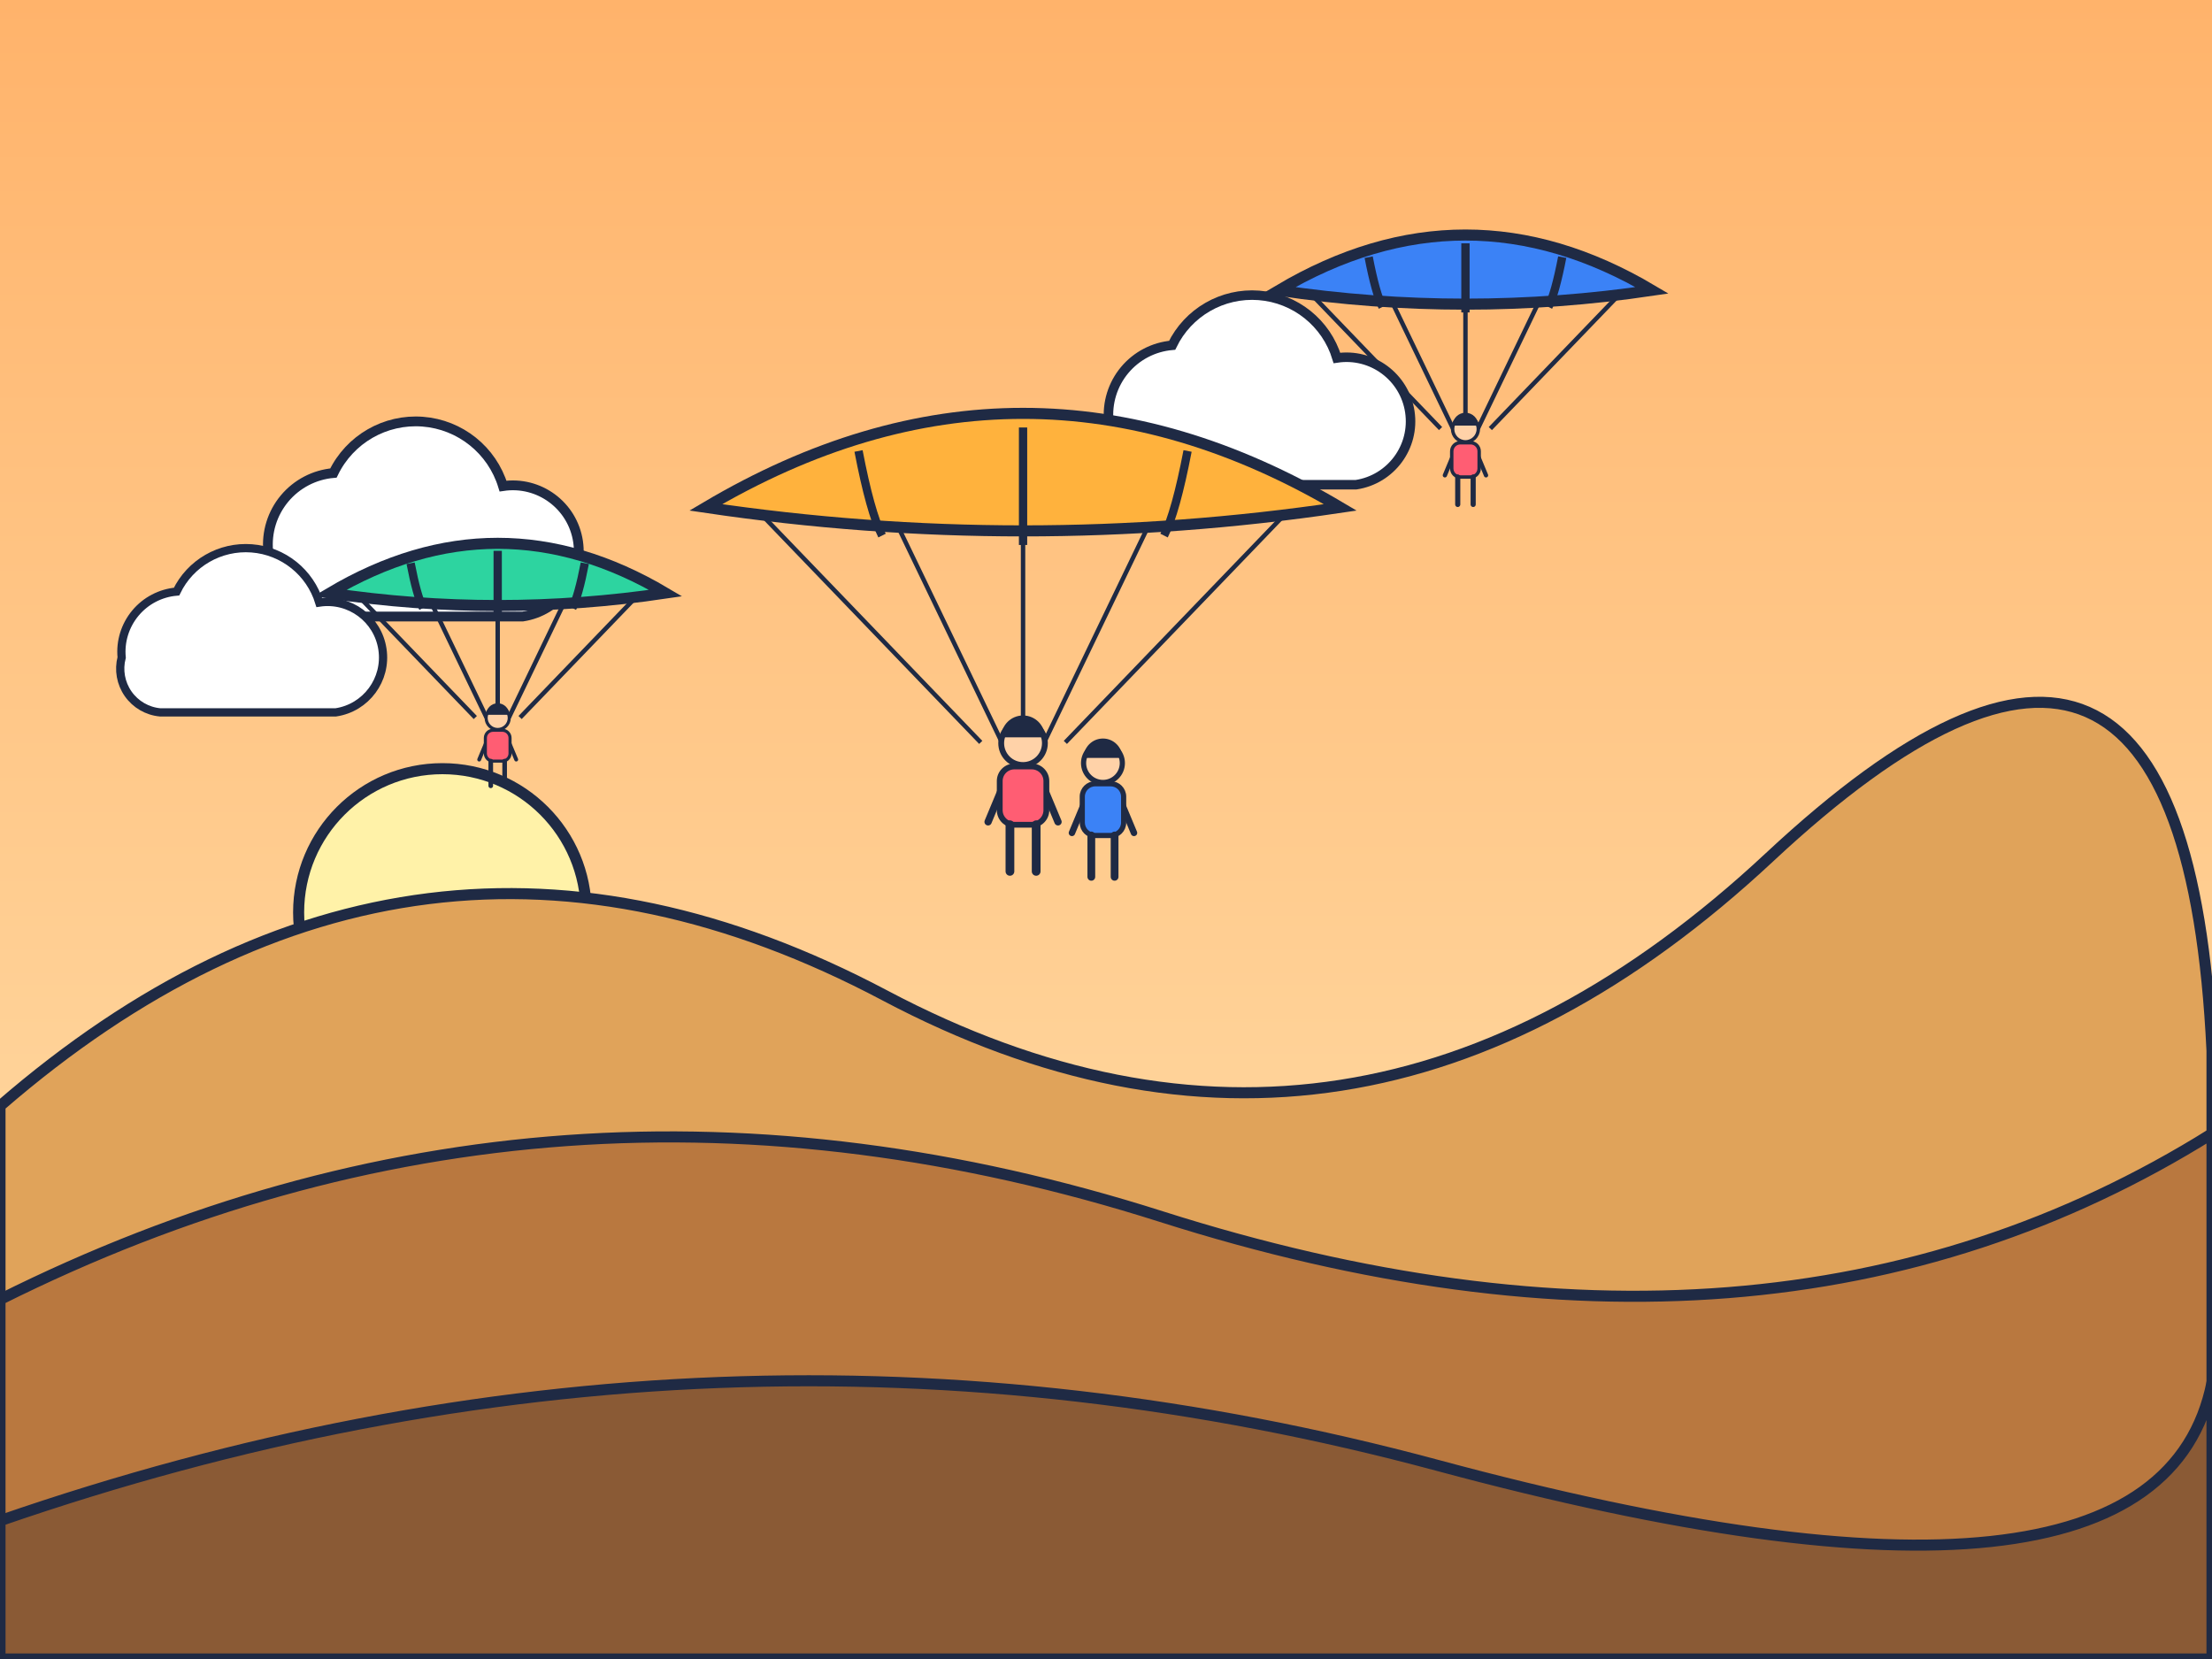
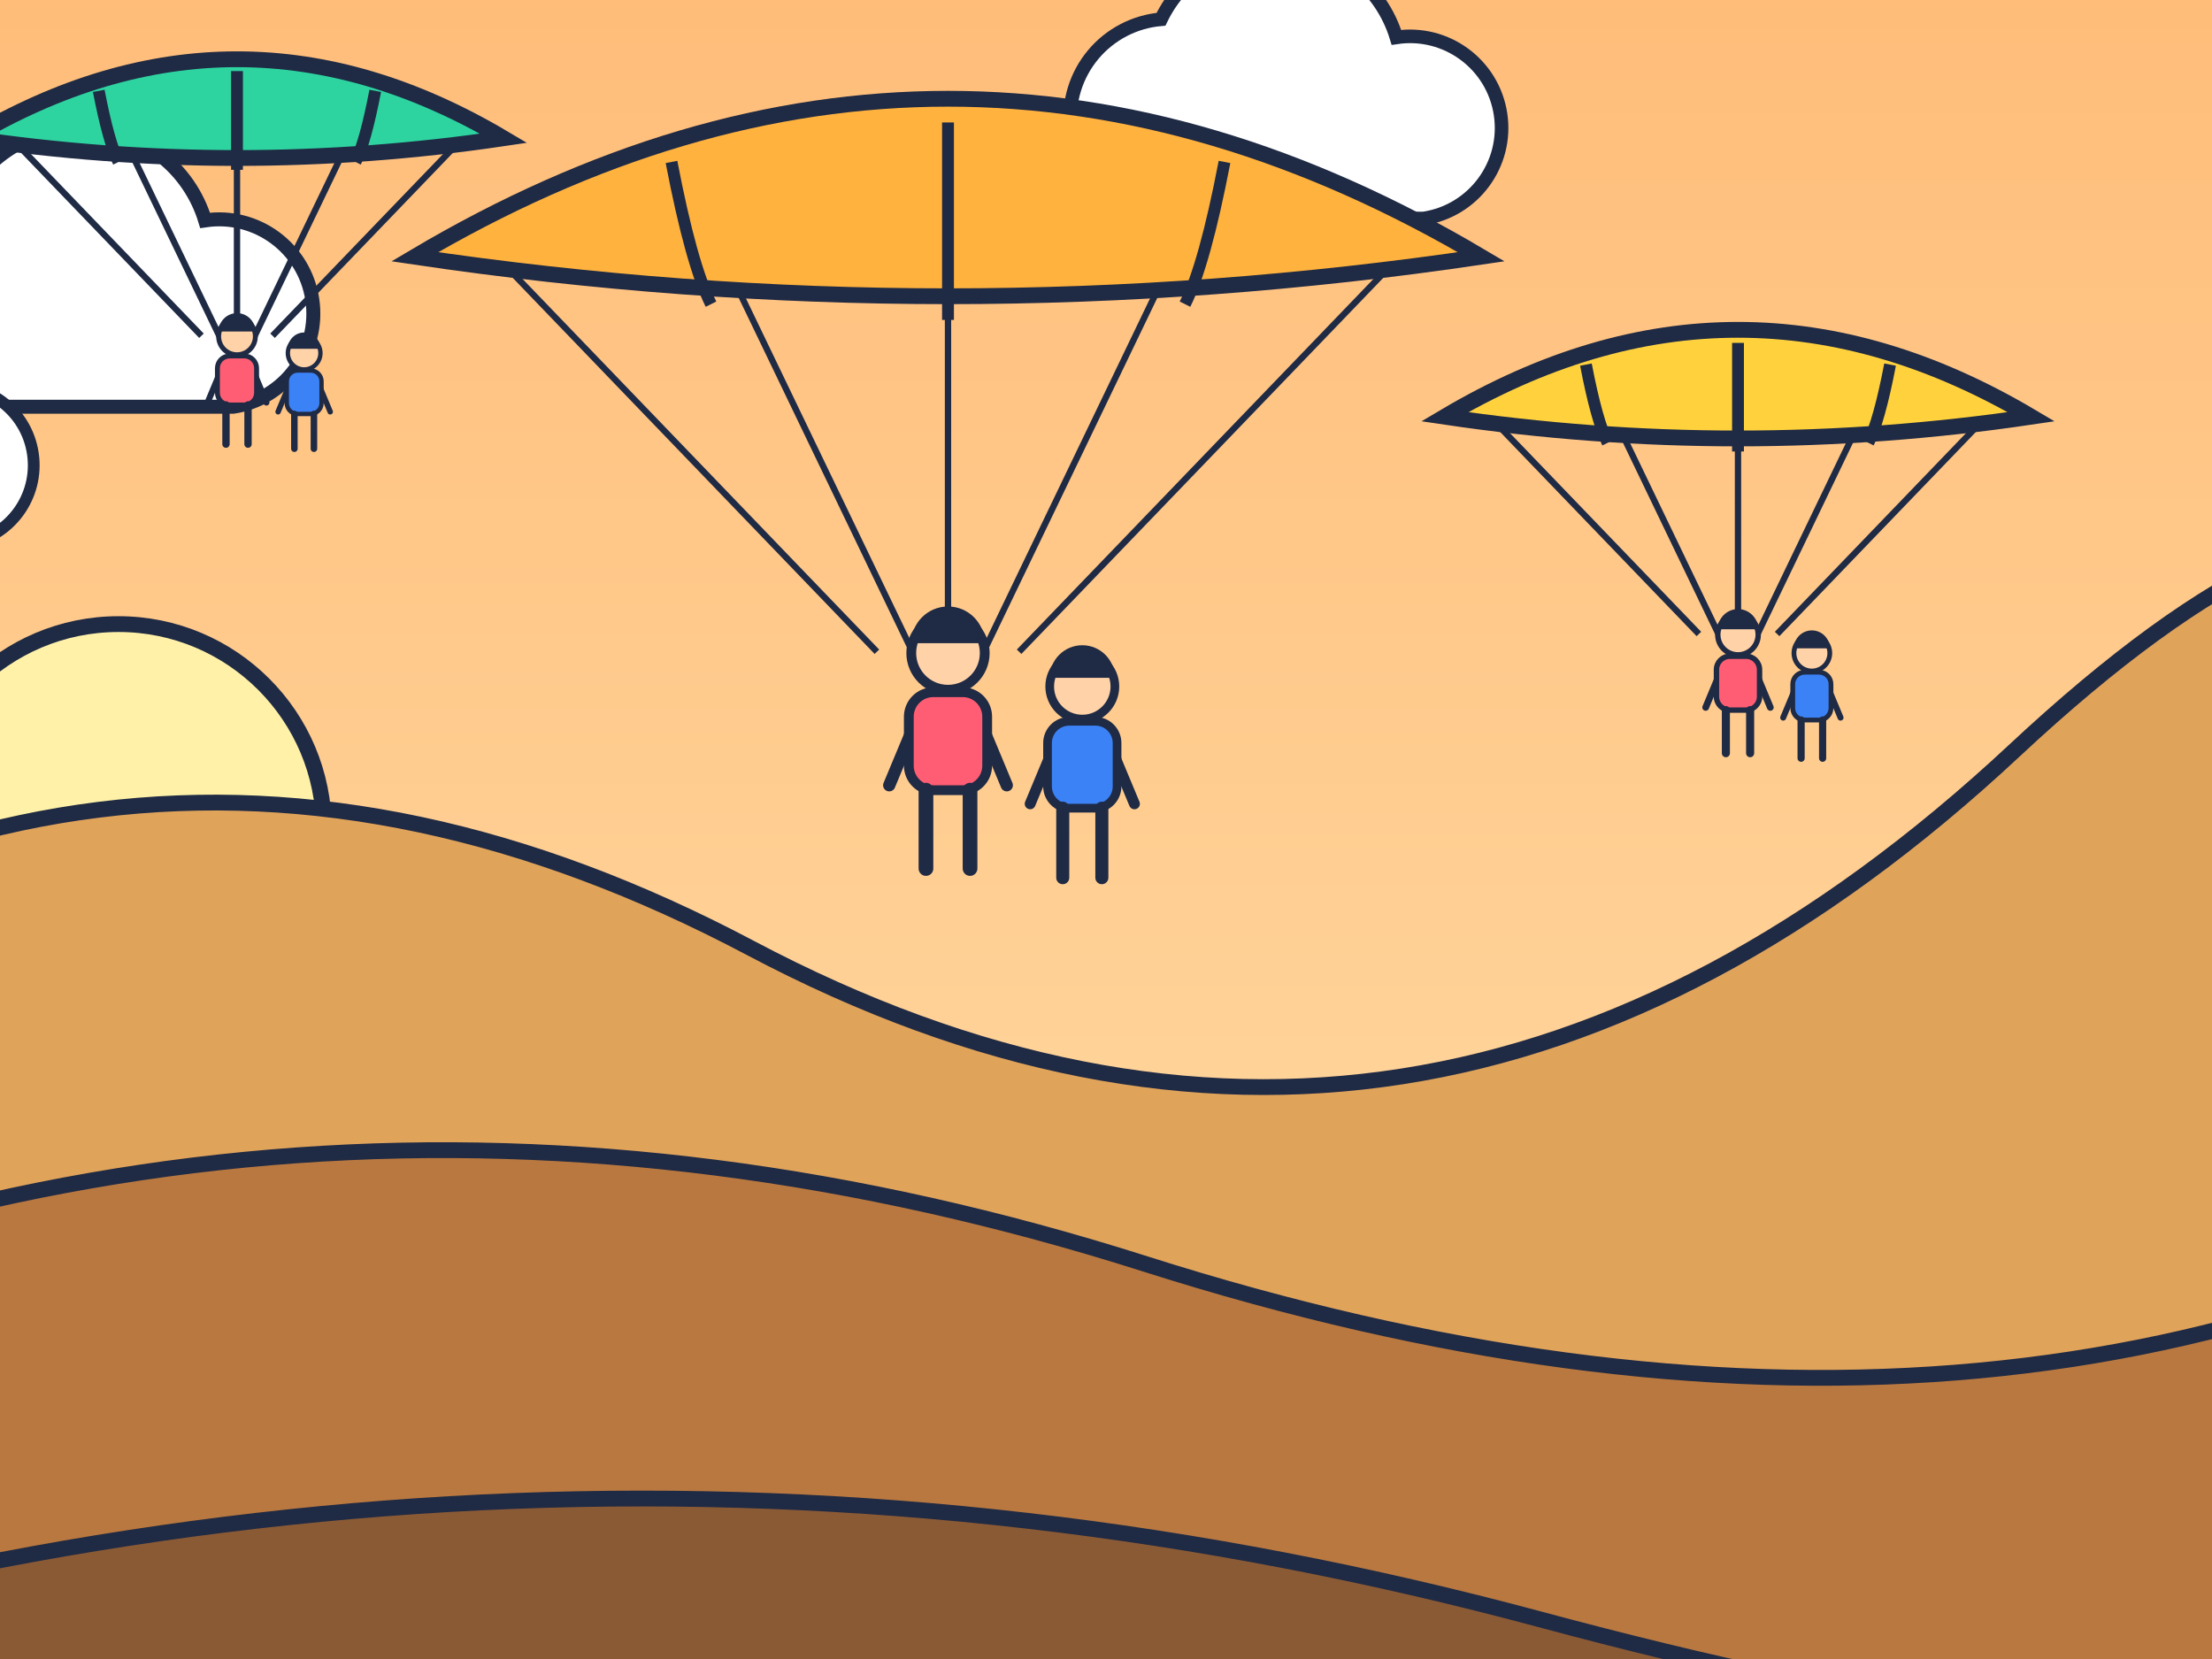
- <svg xmlns="http://www.w3.org/2000/svg" viewBox="0 0 800 600" role="img">
+ <svg xmlns="http://www.w3.org/2000/svg" viewBox="130 120 560 420" role="img">
  <defs>
    <linearGradient id="g" x1="0" y1="0" x2="0" y2="1">
      <stop offset="0" stop-color="#ffb36b" />
      <stop offset="1" stop-color="#ffe3b0" />
    </linearGradient>
  </defs>
  <rect width="800" height="600" fill="url(#g)" />
  <circle cx="160" cy="330" r="52" fill="#fff2a8" stroke="#1f2a44" stroke-width="4" />
  <g transform="translate(401 118) scale(1.146186)" fill="#fff" stroke="#1f2a44" stroke-width="3">
    <path d="M0 30 a22 22 0 0 1 20-24 a28 28 0 0 1 52 4 a20 20 0 0 1 6 40 H14 a16 16 0 0 1-14-20z" />
  </g>
  <g transform="translate(97 164) scale(1.179595)" fill="#fff" stroke="#1f2a44" stroke-width="3">
    <path d="M0 30 a22 22 0 0 1 20-24 a28 28 0 0 1 52 4 a20 20 0 0 1 6 40 H14 a16 16 0 0 1-14-20z" />
  </g>
  <g transform="translate(44 208) scale(0.9928078)" fill="#fff" stroke="#1f2a44" stroke-width="3">
    <path d="M0 30 a22 22 0 0 1 20-24 a28 28 0 0 1 52 4 a20 20 0 0 1 6 40 H14 a16 16 0 0 1-14-20z" />
  </g>
  <path d="M0 400 Q150 270 320 360 T640 310 T800 380 V600 H0z" fill="#e0a35a" stroke="#1f2a44" stroke-width="4" />
  <path d="M0 470 Q200 370 420 440 T800 410 V600 H0z" fill="#b9783f" stroke="#1f2a44" stroke-width="4" />
  <path d="M0 550 Q260 460 520 530 T800 500 V600 H0z" fill="#8a5a35" stroke="#1f2a44" stroke-width="4" />
-   <path d="M268.0 178.4 L354.7 268.5" stroke="#1f2a44" stroke-width="1.6" />
-   <path d="M319.0 178.4 L362.35 268.5" stroke="#1f2a44" stroke-width="1.6" />
-   <path d="M370.0 178.4 L370.0 268.5" stroke="#1f2a44" stroke-width="1.6" />
-   <path d="M421.0 178.4 L377.65 268.5" stroke="#1f2a44" stroke-width="1.6" />
-   <path d="M472.0 178.4 L385.3 268.5" stroke="#1f2a44" stroke-width="1.6" />
-   <path d="M255.25 183.5 Q370 115.5 484.75 183.5 Q370 200.5 255.25 183.5z" fill="#ffb23d" stroke="#1f2a44" stroke-width="4" />
-   <path d="M310.5 163.1 Q314.75 185.2 319.0 193.7 M370 154.6 V197.1 M429.5 163.1 Q425.25 185.2 421.0 193.7" stroke="#1f2a44" stroke-width="3" fill="none" />
-   <g transform="translate(370 302.5) scale(0.527)">
+   <path d="M250.0 179.0 L352.0 285.0" stroke="#1f2a44" stroke-width="1.6" />
+   <path d="M310.0 179.0 L361.0 285.0" stroke="#1f2a44" stroke-width="1.6" />
+   <path d="M370.0 179.0 L370.0 285.0" stroke="#1f2a44" stroke-width="1.6" />
+   <path d="M430.0 179.0 L379.0 285.0" stroke="#1f2a44" stroke-width="1.6" />
+   <path d="M490.0 179.0 L388.0 285.0" stroke="#1f2a44" stroke-width="1.6" />
+   <path d="M235.0 185.0 Q370 105.0 505.0 185.0 Q370 205.0 235.0 185.0z" fill="#ffb23d" stroke="#1f2a44" stroke-width="4" />
+   <path d="M300.0 161.0 Q305.0 187.0 310.0 197.0 M370 151.0 V201.0 M440.0 161.0 Q435.0 187.0 430.0 197.0" stroke="#1f2a44" stroke-width="3" fill="none" />
+   <g transform="translate(370 325.0) scale(0.62)">
    <path d="M-14 -34 L-24 -10 M14 -34 L24 -10" stroke="#1f2a44" stroke-width="5" fill="none" stroke-linecap="round" />
    <rect x="-16" y="-48" width="32" height="40" rx="10" fill="#ff5d73" stroke="#1f2a44" stroke-width="4" />
    <path d="M-9 -8 V24 M9 -8 V24" stroke="#1f2a44" stroke-width="6" stroke-linecap="round" />
    <circle cx="0" cy="-64" r="15" fill="#ffd2a8" stroke="#1f2a44" stroke-width="4" />
    <path d="M-15 -68 a15 15 0 0 1 30 0z" fill="#1f2a44" />
  </g>
-   <g transform="translate(398.9 305.9) scale(0.4675)">
+   <g transform="translate(404.0 329.0) scale(0.55)">
    <path d="M-14 -34 L-24 -10 M14 -34 L24 -10" stroke="#1f2a44" stroke-width="5" fill="none" stroke-linecap="round" />
    <rect x="-16" y="-48" width="32" height="40" rx="10" fill="#3b82f6" stroke="#1f2a44" stroke-width="4" />
    <path d="M-9 -8 V24 M9 -8 V24" stroke="#1f2a44" stroke-width="6" stroke-linecap="round" />
    <circle cx="0" cy="-64" r="15" fill="#ffd2a8" stroke="#1f2a44" stroke-width="4" />
    <path d="M-15 -68 a15 15 0 0 1 30 0z" fill="#1f2a44" />
  </g>
-   <path d="M470.0 102.0 L521.0 155.0" stroke="#1f2a44" stroke-width="1.6" />
-   <path d="M500.0 102.0 L525.5 155.0" stroke="#1f2a44" stroke-width="1.6" />
-   <path d="M530.0 102.0 L530.0 155.0" stroke="#1f2a44" stroke-width="1.6" />
-   <path d="M560.0 102.0 L534.5 155.0" stroke="#1f2a44" stroke-width="1.6" />
-   <path d="M590.0 102.0 L539.0 155.0" stroke="#1f2a44" stroke-width="1.6" />
-   <path d="M462.5 105.0 Q530 65.0 597.5 105.0 Q530 115.0 462.5 105.0z" fill="#3b82f6" stroke="#1f2a44" stroke-width="4" />
-   <path d="M495.0 93.0 Q497.5 106.0 500.0 111.0 M530 88.0 V113.0 M565.0 93.0 Q562.5 106.0 560.0 111.0" stroke="#1f2a44" stroke-width="3" fill="none" />
-   <g transform="translate(530 175.0) scale(0.31)">
+   <path d="M504.0 222.2 L560.1 280.5" stroke="#1f2a44" stroke-width="1.6" />
+   <path d="M537.0 222.2 L565.05 280.5" stroke="#1f2a44" stroke-width="1.6" />
+   <path d="M570.0 222.2 L570.0 280.5" stroke="#1f2a44" stroke-width="1.6" />
+   <path d="M603.0 222.2 L574.95 280.5" stroke="#1f2a44" stroke-width="1.6" />
+   <path d="M636.0 222.2 L579.9 280.5" stroke="#1f2a44" stroke-width="1.6" />
+   <path d="M495.75 225.5 Q570 181.5 644.25 225.5 Q570 236.5 495.75 225.5z" fill="#ffd23d" stroke="#1f2a44" stroke-width="4" />
+   <path d="M531.5 212.3 Q534.25 226.6 537.0 232.1 M570 206.8 V234.3 M608.5 212.3 Q605.75 226.6 603.0 232.1" stroke="#1f2a44" stroke-width="3" fill="none" />
+   <g transform="translate(570 302.5) scale(0.341)">
    <path d="M-14 -34 L-24 -10 M14 -34 L24 -10" stroke="#1f2a44" stroke-width="5" fill="none" stroke-linecap="round" />
    <rect x="-16" y="-48" width="32" height="40" rx="10" fill="#ff5d73" stroke="#1f2a44" stroke-width="4" />
    <path d="M-9 -8 V24 M9 -8 V24" stroke="#1f2a44" stroke-width="6" stroke-linecap="round" />
    <circle cx="0" cy="-64" r="15" fill="#ffd2a8" stroke="#1f2a44" stroke-width="4" />
    <path d="M-15 -68 a15 15 0 0 1 30 0z" fill="#1f2a44" />
  </g>
-   <path d="M126.0 211.8 L171.9 259.5" stroke="#1f2a44" stroke-width="1.6" />
-   <path d="M153.0 211.8 L175.95 259.5" stroke="#1f2a44" stroke-width="1.6" />
-   <path d="M180.0 211.8 L180.0 259.5" stroke="#1f2a44" stroke-width="1.6" />
-   <path d="M207.0 211.8 L184.05 259.5" stroke="#1f2a44" stroke-width="1.6" />
-   <path d="M234.0 211.8 L188.1 259.5" stroke="#1f2a44" stroke-width="1.6" />
-   <path d="M119.25 214.5 Q180 178.5 240.75 214.5 Q180 223.5 119.25 214.5z" fill="#2dd4a0" stroke="#1f2a44" stroke-width="4" />
-   <path d="M148.5 203.7 Q150.75 215.4 153.0 219.9 M180 199.2 V221.7 M211.5 203.7 Q209.25 215.4 207.0 219.9" stroke="#1f2a44" stroke-width="3" fill="none" />
-   <g transform="translate(180 277.5) scale(0.279)">
+   <g transform="translate(588.7 304.7) scale(0.3025)">
+     <path d="M-14 -34 L-24 -10 M14 -34 L24 -10" stroke="#1f2a44" stroke-width="5" fill="none" stroke-linecap="round" />
+     <rect x="-16" y="-48" width="32" height="40" rx="10" fill="#3b82f6" stroke="#1f2a44" stroke-width="4" />
+     <path d="M-9 -8 V24 M9 -8 V24" stroke="#1f2a44" stroke-width="6" stroke-linecap="round" />
+     <circle cx="0" cy="-64" r="15" fill="#ffd2a8" stroke="#1f2a44" stroke-width="4" />
+     <path d="M-15 -68 a15 15 0 0 1 30 0z" fill="#1f2a44" />
+   </g>
+   <path d="M130.0 152.0 L181.0 205.0" stroke="#1f2a44" stroke-width="1.6" />
+   <path d="M160.0 152.0 L185.5 205.0" stroke="#1f2a44" stroke-width="1.6" />
+   <path d="M190.0 152.0 L190.0 205.0" stroke="#1f2a44" stroke-width="1.6" />
+   <path d="M220.0 152.0 L194.5 205.0" stroke="#1f2a44" stroke-width="1.6" />
+   <path d="M250.0 152.0 L199.0 205.0" stroke="#1f2a44" stroke-width="1.6" />
+   <path d="M122.5 155.0 Q190 115.0 257.5 155.0 Q190 165.0 122.5 155.0z" fill="#2dd4a0" stroke="#1f2a44" stroke-width="4" />
+   <path d="M155.0 143.0 Q157.5 156.0 160.0 161.0 M190 138.0 V163.0 M225.0 143.0 Q222.5 156.0 220.0 161.0" stroke="#1f2a44" stroke-width="3" fill="none" />
+   <g transform="translate(190 225.0) scale(0.31)">
    <path d="M-14 -34 L-24 -10 M14 -34 L24 -10" stroke="#1f2a44" stroke-width="5" fill="none" stroke-linecap="round" />
    <rect x="-16" y="-48" width="32" height="40" rx="10" fill="#ff5d73" stroke="#1f2a44" stroke-width="4" />
    <path d="M-9 -8 V24 M9 -8 V24" stroke="#1f2a44" stroke-width="6" stroke-linecap="round" />
    <circle cx="0" cy="-64" r="15" fill="#ffd2a8" stroke="#1f2a44" stroke-width="4" />
    <path d="M-15 -68 a15 15 0 0 1 30 0z" fill="#1f2a44" />
  </g>
+   <g transform="translate(207.0 227.0) scale(0.275)">
+     <path d="M-14 -34 L-24 -10 M14 -34 L24 -10" stroke="#1f2a44" stroke-width="5" fill="none" stroke-linecap="round" />
+     <rect x="-16" y="-48" width="32" height="40" rx="10" fill="#3b82f6" stroke="#1f2a44" stroke-width="4" />
+     <path d="M-9 -8 V24 M9 -8 V24" stroke="#1f2a44" stroke-width="6" stroke-linecap="round" />
+     <circle cx="0" cy="-64" r="15" fill="#ffd2a8" stroke="#1f2a44" stroke-width="4" />
+     <path d="M-15 -68 a15 15 0 0 1 30 0z" fill="#1f2a44" />
+   </g>
</svg>
